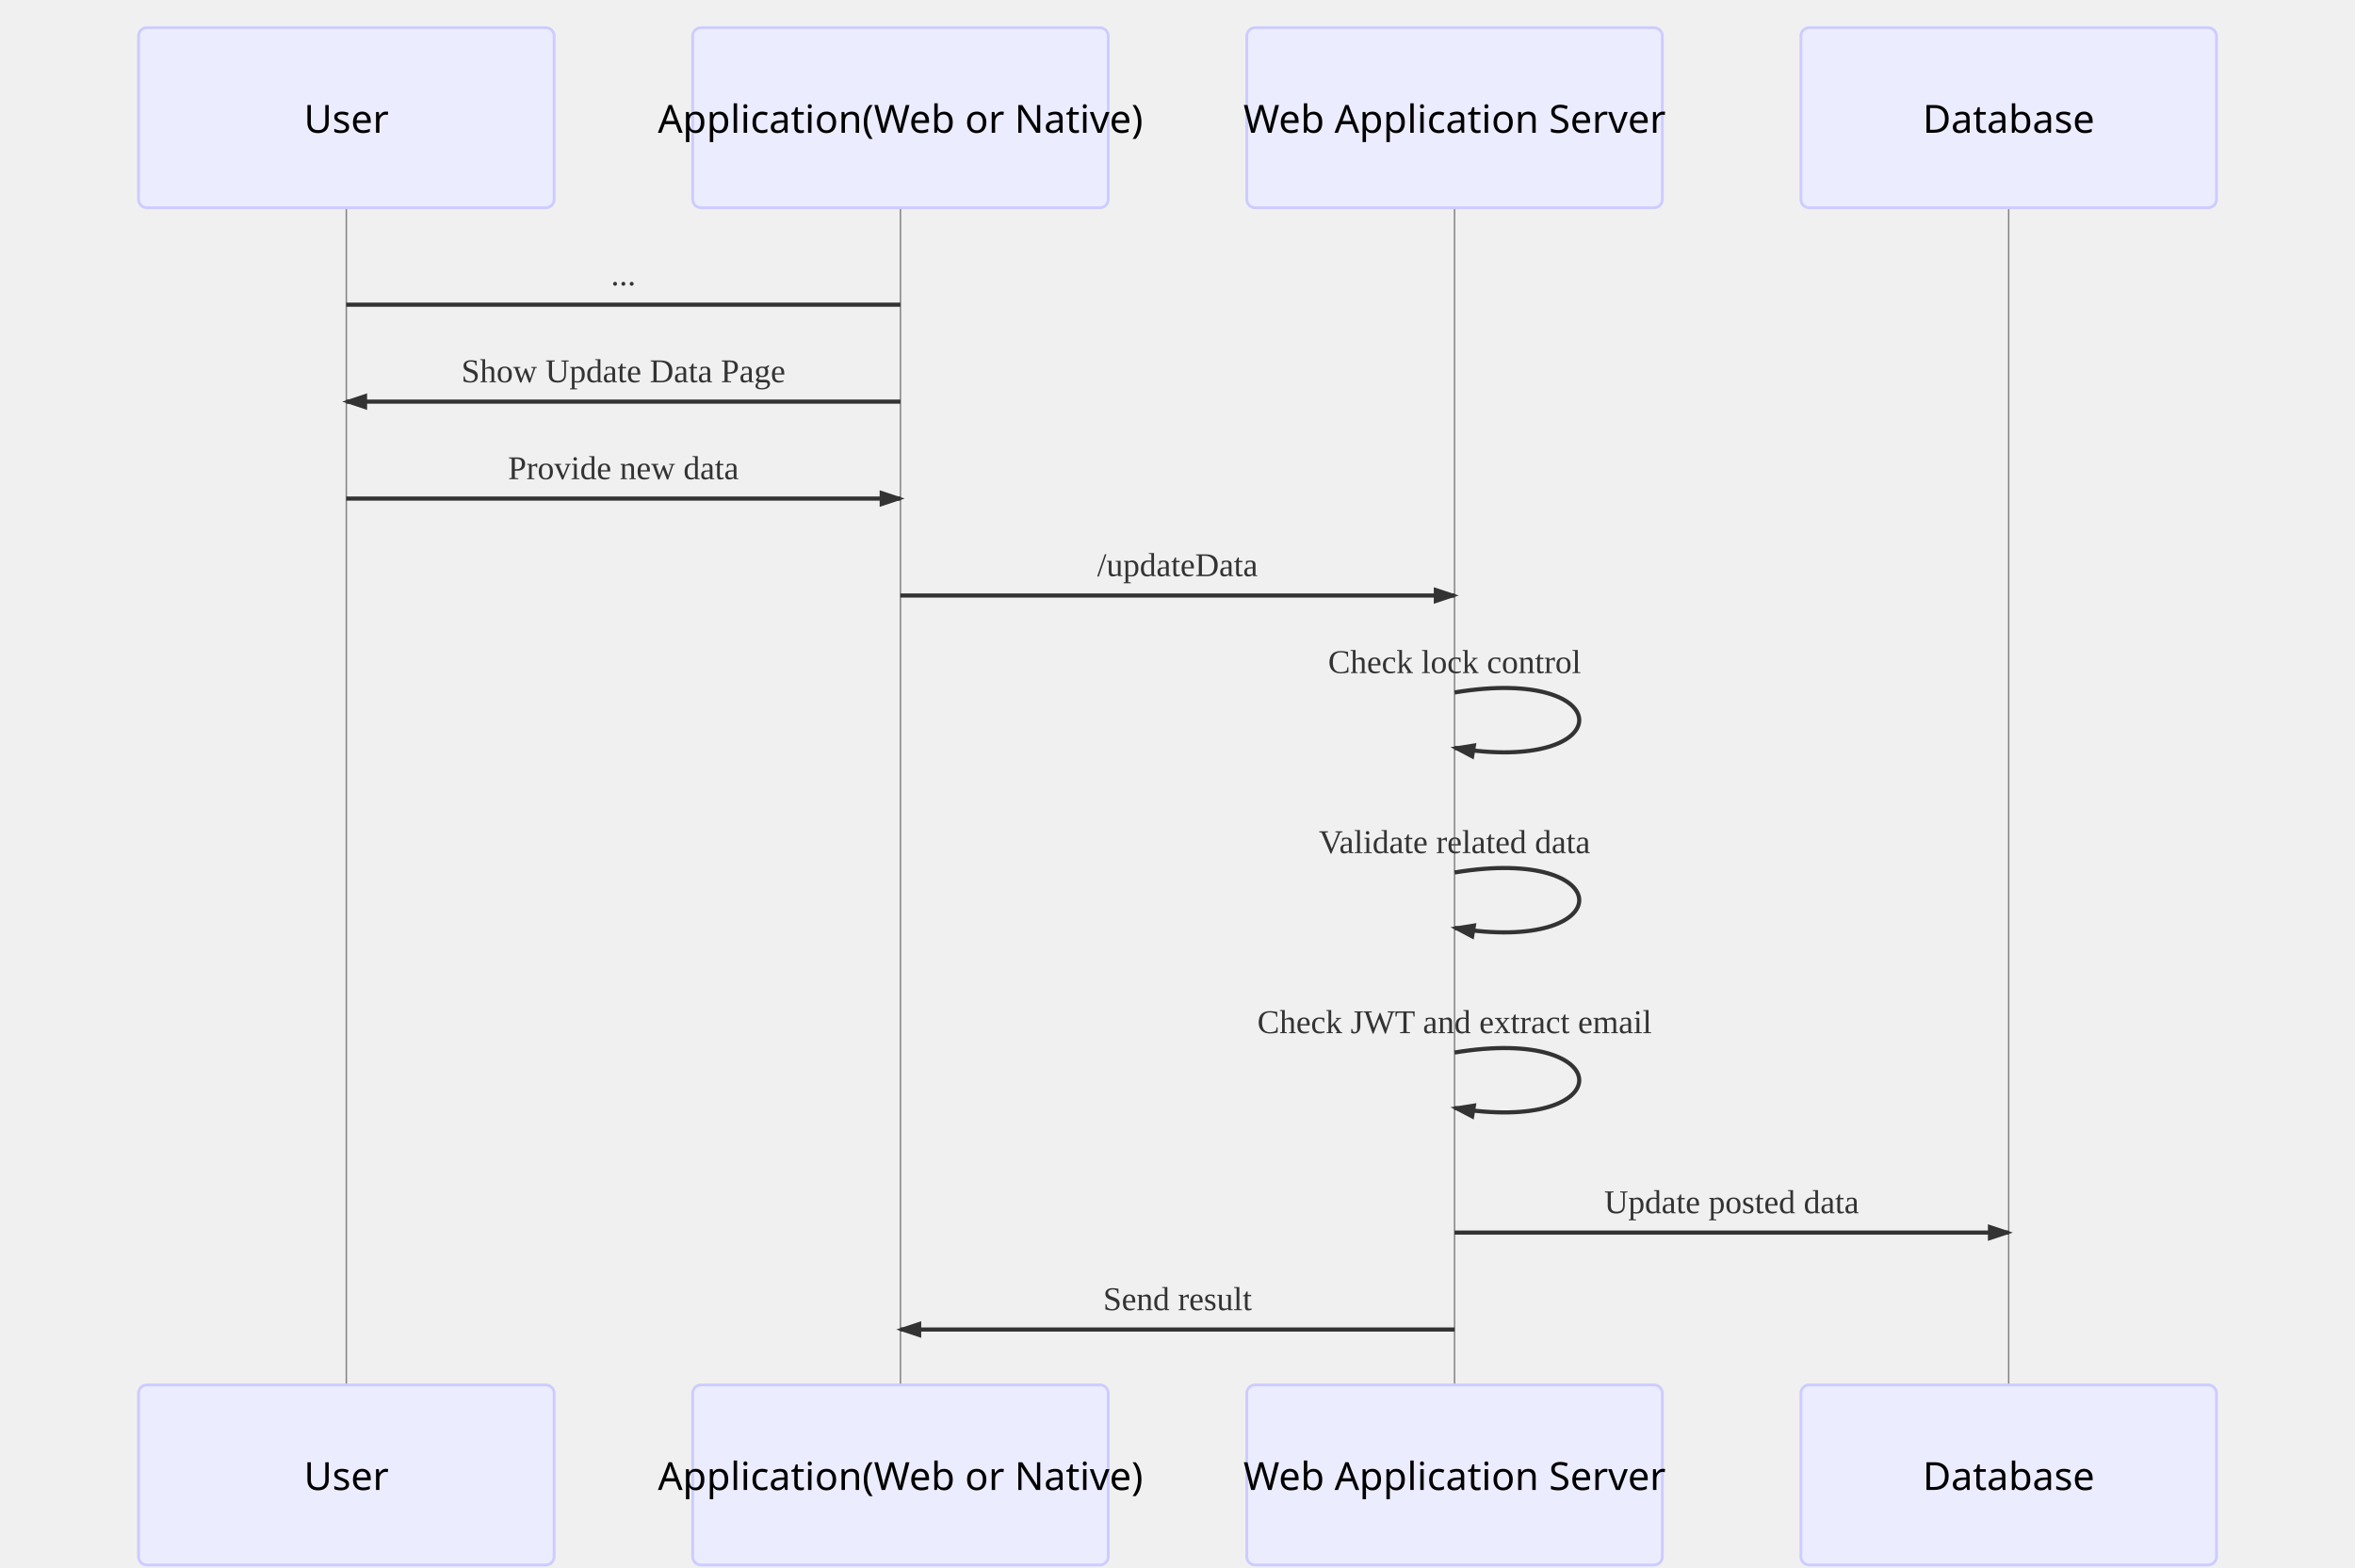
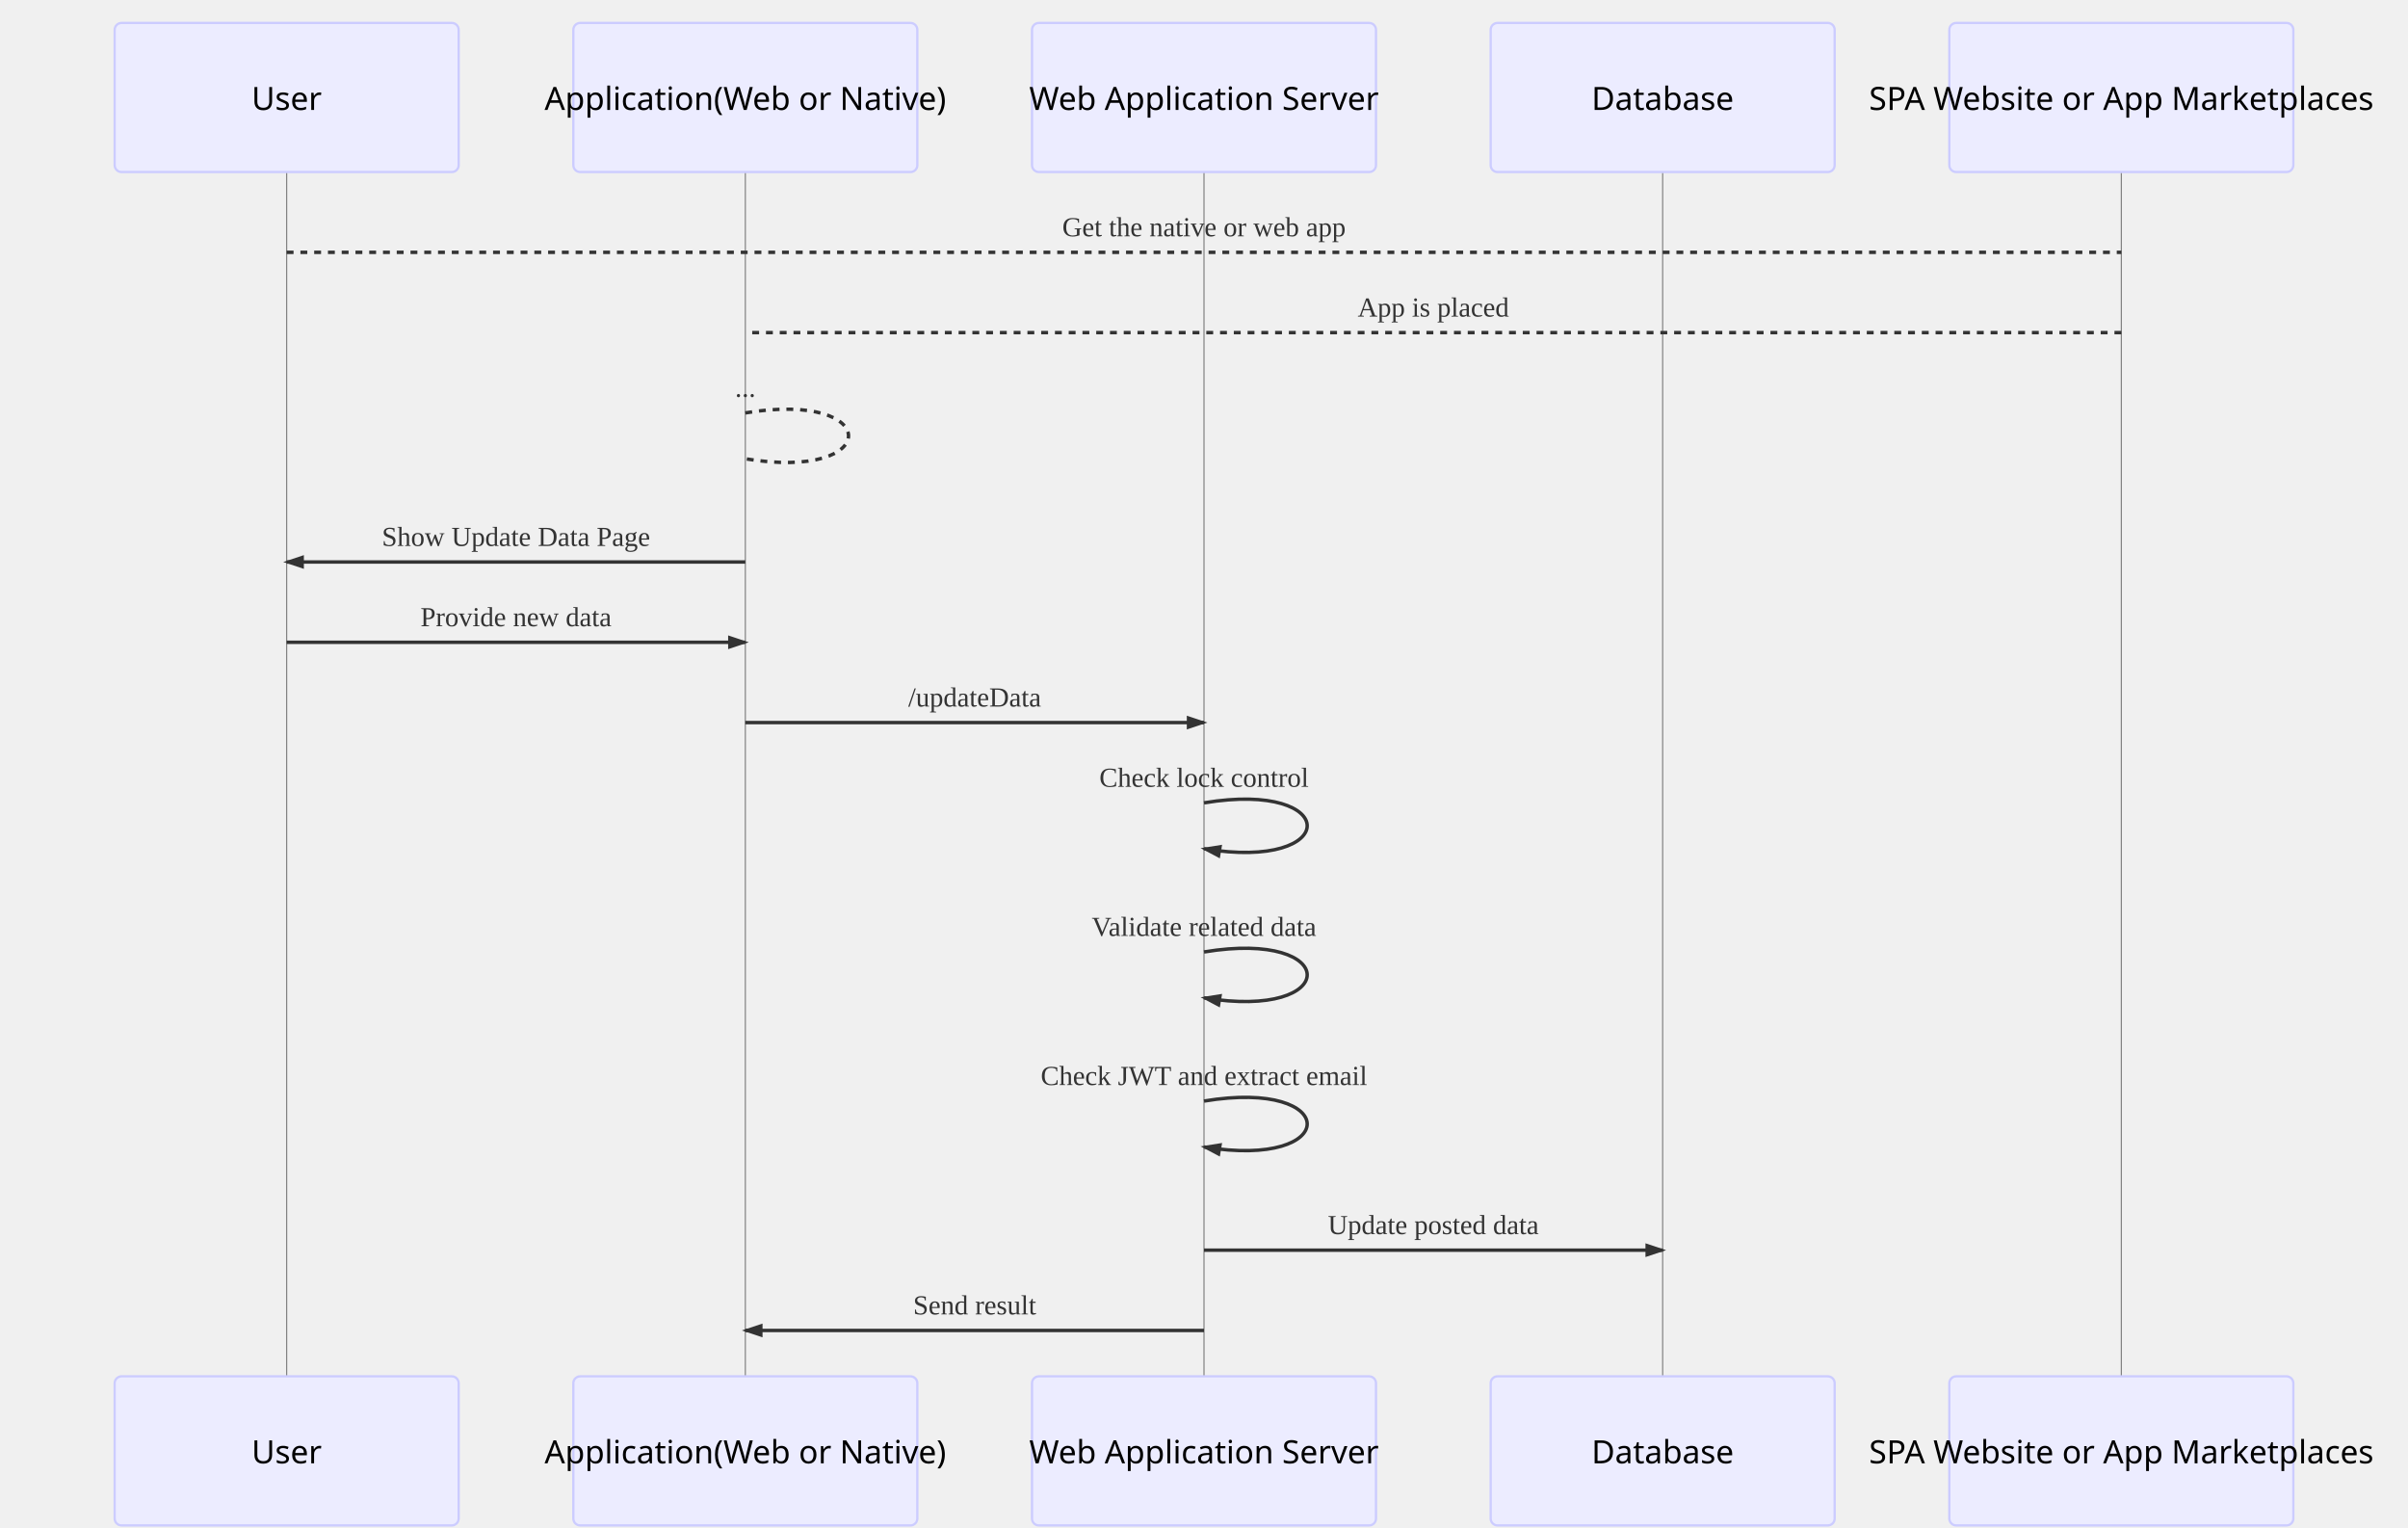
- <svg xmlns="http://www.w3.org/2000/svg" id="mermaid-1548364413749" width="100%" height="100%" style="max-width:850px;" viewBox="-50 -10 850 566">
+ <svg xmlns="http://www.w3.org/2000/svg" id="mermaid-1548410111626" width="100%" height="100%" style="max-width:1050px;" viewBox="-50 -10 1050 666">
  <style>


- #mermaid-1548364413749 .label {
+ #mermaid-1548410111626 .label {
  font-family: 'trebuchet ms', verdana, arial;
  color: #333; }

- #mermaid-1548364413749 .node rect,
- #mermaid-1548364413749 .node circle,
- #mermaid-1548364413749 .node ellipse,
- #mermaid-1548364413749 .node polygon {
+ #mermaid-1548410111626 .node rect,
+ #mermaid-1548410111626 .node circle,
+ #mermaid-1548410111626 .node ellipse,
+ #mermaid-1548410111626 .node polygon {
  fill: #ECECFF;
  stroke: #9370DB;
  stroke-width: 1px; }

- #mermaid-1548364413749 .node.clickable {
+ #mermaid-1548410111626 .node.clickable {
  cursor: pointer; }

- #mermaid-1548364413749 .arrowheadPath {
+ #mermaid-1548410111626 .arrowheadPath {
  fill: #333333; }

- #mermaid-1548364413749 .edgePath .path {
+ #mermaid-1548410111626 .edgePath .path {
  stroke: #333333;
  stroke-width: 1.5px; }

- #mermaid-1548364413749 .edgeLabel {
+ #mermaid-1548410111626 .edgeLabel {
  background-color: #e8e8e8; }

- #mermaid-1548364413749 .cluster rect {
+ #mermaid-1548410111626 .cluster rect {
  fill: #ffffde !important;
  stroke: #aaaa33 !important;
  stroke-width: 1px !important; }

- #mermaid-1548364413749 .cluster text {
-   fill: #333; }
- 
- #mermaid-1548364413749 div.mermaidTooltip {
+ #mermaid-1548410111626 .cluster text {
+   fill: #333; }
+ 
+ #mermaid-1548410111626 div.mermaidTooltip {
  position: absolute;
  text-align: center;
  max-width: 200px;
  padding: 2px;
  font-family: 'trebuchet ms', verdana, arial;
  font-size: 12px;
  background: #ffffde;
  border: 1px solid #aaaa33;
  border-radius: 2px;
  pointer-events: none;
  z-index: 100; }

- #mermaid-1548364413749 .actor {
+ #mermaid-1548410111626 .actor {
  stroke: #CCCCFF;
  fill: #ECECFF; }

- #mermaid-1548364413749 text.actor {
+ #mermaid-1548410111626 text.actor {
  fill: black;
  stroke: none; }

- #mermaid-1548364413749 .actor-line {
+ #mermaid-1548410111626 .actor-line {
  stroke: grey; }

- #mermaid-1548364413749 .messageLine0 {
+ #mermaid-1548410111626 .messageLine0 {
  stroke-width: 1.5;
  stroke-dasharray: '2 2';
  stroke: #333; }

- #mermaid-1548364413749 .messageLine1 {
+ #mermaid-1548410111626 .messageLine1 {
  stroke-width: 1.5;
  stroke-dasharray: '2 2';
  stroke: #333; }

- #mermaid-1548364413749 #arrowhead {
-   fill: #333; }
- 
- #mermaid-1548364413749 #crosshead path {
+ #mermaid-1548410111626 #arrowhead {
+   fill: #333; }
+ 
+ #mermaid-1548410111626 #crosshead path {
  fill: #333 !important;
  stroke: #333 !important; }

- #mermaid-1548364413749 .messageText {
+ #mermaid-1548410111626 .messageText {
  fill: #333;
  stroke: none; }

- #mermaid-1548364413749 .labelBox {
+ #mermaid-1548410111626 .labelBox {
  stroke: #CCCCFF;
  fill: #ECECFF; }

- #mermaid-1548364413749 .labelText {
+ #mermaid-1548410111626 .labelText {
  fill: black;
  stroke: none; }

- #mermaid-1548364413749 .loopText {
+ #mermaid-1548410111626 .loopText {
  fill: black;
  stroke: none; }

- #mermaid-1548364413749 .loopLine {
+ #mermaid-1548410111626 .loopLine {
  stroke-width: 2;
  stroke-dasharray: '2 2';
  stroke: #CCCCFF; }

- #mermaid-1548364413749 .note {
+ #mermaid-1548410111626 .note {
  stroke: #aaaa33;
  fill: #fff5ad; }

- #mermaid-1548364413749 .noteText {
+ #mermaid-1548410111626 .noteText {
  fill: black;
  stroke: none;
  font-family: 'trebuchet ms', verdana, arial;
  font-size: 14px; }

- #mermaid-1548364413749 .activation0 {
+ #mermaid-1548410111626 .activation0 {
  fill: #f4f4f4;
  stroke: #666; }

- #mermaid-1548364413749 .activation1 {
+ #mermaid-1548410111626 .activation1 {
  fill: #f4f4f4;
  stroke: #666; }

- #mermaid-1548364413749 .activation2 {
+ #mermaid-1548410111626 .activation2 {
  fill: #f4f4f4;
  stroke: #666; }


- #mermaid-1548364413749 .section {
+ #mermaid-1548410111626 .section {
  stroke: none;
  opacity: 0.2; }

- #mermaid-1548364413749 .section0 {
+ #mermaid-1548410111626 .section0 {
  fill: rgba(102, 102, 255, 0.49); }

- #mermaid-1548364413749 .section2 {
+ #mermaid-1548410111626 .section2 {
  fill: #fff400; }

- #mermaid-1548364413749 .section1,
- #mermaid-1548364413749 .section3 {
+ #mermaid-1548410111626 .section1,
+ #mermaid-1548410111626 .section3 {
  fill: white;
  opacity: 0.2; }

- #mermaid-1548364413749 .sectionTitle0 {
-   fill: #333; }
- 
- #mermaid-1548364413749 .sectionTitle1 {
-   fill: #333; }
- 
- #mermaid-1548364413749 .sectionTitle2 {
-   fill: #333; }
- 
- #mermaid-1548364413749 .sectionTitle3 {
-   fill: #333; }
- 
- #mermaid-1548364413749 .sectionTitle {
+ #mermaid-1548410111626 .sectionTitle0 {
+   fill: #333; }
+ 
+ #mermaid-1548410111626 .sectionTitle1 {
+   fill: #333; }
+ 
+ #mermaid-1548410111626 .sectionTitle2 {
+   fill: #333; }
+ 
+ #mermaid-1548410111626 .sectionTitle3 {
+   fill: #333; }
+ 
+ #mermaid-1548410111626 .sectionTitle {
  text-anchor: start;
  font-size: 11px;
  text-height: 14px; }


- #mermaid-1548364413749 .grid .tick {
+ #mermaid-1548410111626 .grid .tick {
  stroke: lightgrey;
  opacity: 0.3;
  shape-rendering: crispEdges; }

- #mermaid-1548364413749 .grid path {
+ #mermaid-1548410111626 .grid path {
  stroke-width: 0; }


- #mermaid-1548364413749 .today {
+ #mermaid-1548410111626 .today {
  fill: none;
  stroke: red;
  stroke-width: 2px; }



- #mermaid-1548364413749 .task {
+ #mermaid-1548410111626 .task {
  stroke-width: 2; }

- #mermaid-1548364413749 .taskText {
+ #mermaid-1548410111626 .taskText {
  text-anchor: middle;
  font-size: 11px; }

- #mermaid-1548364413749 .taskTextOutsideRight {
+ #mermaid-1548410111626 .taskTextOutsideRight {
  fill: black;
  text-anchor: start;
  font-size: 11px; }

- #mermaid-1548364413749 .taskTextOutsideLeft {
+ #mermaid-1548410111626 .taskTextOutsideLeft {
  fill: black;
  text-anchor: end;
  font-size: 11px; }


- #mermaid-1548364413749 .taskText0,
- #mermaid-1548364413749 .taskText1,
- #mermaid-1548364413749 .taskText2,
- #mermaid-1548364413749 .taskText3 {
+ #mermaid-1548410111626 .taskText0,
+ #mermaid-1548410111626 .taskText1,
+ #mermaid-1548410111626 .taskText2,
+ #mermaid-1548410111626 .taskText3 {
  fill: white; }

- #mermaid-1548364413749 .task0,
- #mermaid-1548364413749 .task1,
- #mermaid-1548364413749 .task2,
- #mermaid-1548364413749 .task3 {
+ #mermaid-1548410111626 .task0,
+ #mermaid-1548410111626 .task1,
+ #mermaid-1548410111626 .task2,
+ #mermaid-1548410111626 .task3 {
  fill: #8a90dd;
  stroke: #534fbc; }

- #mermaid-1548364413749 .taskTextOutside0,
- #mermaid-1548364413749 .taskTextOutside2 {
+ #mermaid-1548410111626 .taskTextOutside0,
+ #mermaid-1548410111626 .taskTextOutside2 {
  fill: black; }

- #mermaid-1548364413749 .taskTextOutside1,
- #mermaid-1548364413749 .taskTextOutside3 {
+ #mermaid-1548410111626 .taskTextOutside1,
+ #mermaid-1548410111626 .taskTextOutside3 {
  fill: black; }


- #mermaid-1548364413749 .active0,
- #mermaid-1548364413749 .active1,
- #mermaid-1548364413749 .active2,
- #mermaid-1548364413749 .active3 {
+ #mermaid-1548410111626 .active0,
+ #mermaid-1548410111626 .active1,
+ #mermaid-1548410111626 .active2,
+ #mermaid-1548410111626 .active3 {
  fill: #bfc7ff;
  stroke: #534fbc; }

- #mermaid-1548364413749 .activeText0,
- #mermaid-1548364413749 .activeText1,
- #mermaid-1548364413749 .activeText2,
- #mermaid-1548364413749 .activeText3 {
+ #mermaid-1548410111626 .activeText0,
+ #mermaid-1548410111626 .activeText1,
+ #mermaid-1548410111626 .activeText2,
+ #mermaid-1548410111626 .activeText3 {
  fill: black !important; }


- #mermaid-1548364413749 .done0,
- #mermaid-1548364413749 .done1,
- #mermaid-1548364413749 .done2,
- #mermaid-1548364413749 .done3 {
+ #mermaid-1548410111626 .done0,
+ #mermaid-1548410111626 .done1,
+ #mermaid-1548410111626 .done2,
+ #mermaid-1548410111626 .done3 {
  stroke: grey;
  fill: lightgrey;
  stroke-width: 2; }

- #mermaid-1548364413749 .doneText0,
- #mermaid-1548364413749 .doneText1,
- #mermaid-1548364413749 .doneText2,
- #mermaid-1548364413749 .doneText3 {
+ #mermaid-1548410111626 .doneText0,
+ #mermaid-1548410111626 .doneText1,
+ #mermaid-1548410111626 .doneText2,
+ #mermaid-1548410111626 .doneText3 {
  fill: black !important; }


- #mermaid-1548364413749 .crit0,
- #mermaid-1548364413749 .crit1,
- #mermaid-1548364413749 .crit2,
- #mermaid-1548364413749 .crit3 {
+ #mermaid-1548410111626 .crit0,
+ #mermaid-1548410111626 .crit1,
+ #mermaid-1548410111626 .crit2,
+ #mermaid-1548410111626 .crit3 {
  stroke: #ff8888;
  fill: red;
  stroke-width: 2; }

- #mermaid-1548364413749 .activeCrit0,
- #mermaid-1548364413749 .activeCrit1,
- #mermaid-1548364413749 .activeCrit2,
- #mermaid-1548364413749 .activeCrit3 {
+ #mermaid-1548410111626 .activeCrit0,
+ #mermaid-1548410111626 .activeCrit1,
+ #mermaid-1548410111626 .activeCrit2,
+ #mermaid-1548410111626 .activeCrit3 {
  stroke: #ff8888;
  fill: #bfc7ff;
  stroke-width: 2; }

- #mermaid-1548364413749 .doneCrit0,
- #mermaid-1548364413749 .doneCrit1,
- #mermaid-1548364413749 .doneCrit2,
- #mermaid-1548364413749 .doneCrit3 {
+ #mermaid-1548410111626 .doneCrit0,
+ #mermaid-1548410111626 .doneCrit1,
+ #mermaid-1548410111626 .doneCrit2,
+ #mermaid-1548410111626 .doneCrit3 {
  stroke: #ff8888;
  fill: lightgrey;
  stroke-width: 2;
  cursor: pointer;
  shape-rendering: crispEdges; }

- #mermaid-1548364413749 .doneCritText0,
- #mermaid-1548364413749 .doneCritText1,
- #mermaid-1548364413749 .doneCritText2,
- #mermaid-1548364413749 .doneCritText3 {
+ #mermaid-1548410111626 .doneCritText0,
+ #mermaid-1548410111626 .doneCritText1,
+ #mermaid-1548410111626 .doneCritText2,
+ #mermaid-1548410111626 .doneCritText3 {
  fill: black !important; }

- #mermaid-1548364413749 .activeCritText0,
- #mermaid-1548364413749 .activeCritText1,
- #mermaid-1548364413749 .activeCritText2,
- #mermaid-1548364413749 .activeCritText3 {
+ #mermaid-1548410111626 .activeCritText0,
+ #mermaid-1548410111626 .activeCritText1,
+ #mermaid-1548410111626 .activeCritText2,
+ #mermaid-1548410111626 .activeCritText3 {
  fill: black !important; }

- #mermaid-1548364413749 .titleText {
+ #mermaid-1548410111626 .titleText {
  text-anchor: middle;
  font-size: 18px;
  fill: black; }

- #mermaid-1548364413749 g.classGroup text {
+ #mermaid-1548410111626 g.classGroup text {
  fill: #9370DB;
  stroke: none;
  font-family: 'trebuchet ms', verdana, arial;
  font-size: 10px; }

- #mermaid-1548364413749 g.classGroup rect {
+ #mermaid-1548410111626 g.classGroup rect {
  fill: #ECECFF;
  stroke: #9370DB; }

- #mermaid-1548364413749 g.classGroup line {
-   stroke: #9370DB;
-   stroke-width: 1; }
- 
- #mermaid-1548364413749 .classLabel .box {
+ #mermaid-1548410111626 g.classGroup line {
+   stroke: #9370DB;
+   stroke-width: 1; }
+ 
+ #mermaid-1548410111626 .classLabel .box {
  stroke: none;
  stroke-width: 0;
  fill: #ECECFF;
  opacity: 0.5; }

- #mermaid-1548364413749 .classLabel .label {
+ #mermaid-1548410111626 .classLabel .label {
  fill: #9370DB;
  font-size: 10px; }

- #mermaid-1548364413749 .relation {
+ #mermaid-1548410111626 .relation {
  stroke: #9370DB;
  stroke-width: 1;
  fill: none; }

- #mermaid-1548364413749 #compositionStart {
-   fill: #9370DB;
-   stroke: #9370DB;
-   stroke-width: 1; }
- 
- #mermaid-1548364413749 #compositionEnd {
-   fill: #9370DB;
-   stroke: #9370DB;
-   stroke-width: 1; }
- 
- #mermaid-1548364413749 #aggregationStart {
+ #mermaid-1548410111626 #compositionStart {
+   fill: #9370DB;
+   stroke: #9370DB;
+   stroke-width: 1; }
+ 
+ #mermaid-1548410111626 #compositionEnd {
+   fill: #9370DB;
+   stroke: #9370DB;
+   stroke-width: 1; }
+ 
+ #mermaid-1548410111626 #aggregationStart {
  fill: #ECECFF;
  stroke: #9370DB;
  stroke-width: 1; }

- #mermaid-1548364413749 #aggregationEnd {
+ #mermaid-1548410111626 #aggregationEnd {
  fill: #ECECFF;
  stroke: #9370DB;
  stroke-width: 1; }

- #mermaid-1548364413749 #dependencyStart {
-   fill: #9370DB;
-   stroke: #9370DB;
-   stroke-width: 1; }
- 
- #mermaid-1548364413749 #dependencyEnd {
-   fill: #9370DB;
-   stroke: #9370DB;
-   stroke-width: 1; }
- 
- #mermaid-1548364413749 #extensionStart {
-   fill: #9370DB;
-   stroke: #9370DB;
-   stroke-width: 1; }
- 
- #mermaid-1548364413749 #extensionEnd {
-   fill: #9370DB;
-   stroke: #9370DB;
-   stroke-width: 1; }
- 
- #mermaid-1548364413749 .commit-id,
- #mermaid-1548364413749 .commit-msg,
- #mermaid-1548364413749 .branch-label {
+ #mermaid-1548410111626 #dependencyStart {
+   fill: #9370DB;
+   stroke: #9370DB;
+   stroke-width: 1; }
+ 
+ #mermaid-1548410111626 #dependencyEnd {
+   fill: #9370DB;
+   stroke: #9370DB;
+   stroke-width: 1; }
+ 
+ #mermaid-1548410111626 #extensionStart {
+   fill: #9370DB;
+   stroke: #9370DB;
+   stroke-width: 1; }
+ 
+ #mermaid-1548410111626 #extensionEnd {
+   fill: #9370DB;
+   stroke: #9370DB;
+   stroke-width: 1; }
+ 
+ #mermaid-1548410111626 .commit-id,
+ #mermaid-1548410111626 .commit-msg,
+ #mermaid-1548410111626 .branch-label {
  fill: lightgrey;
  color: lightgrey; }
</style>
-   <style>#mermaid-1548364413749 {
+   <style>#mermaid-1548410111626 {
    color: rgba(0, 0, 0, 0.65);
    font: ;
  }</style>
  <g />
  <g>
-     <line id="actor48" x1="75" y1="5" x2="75" y2="555" class="actor-line" stroke-width="0.5px" stroke="#999" />
+     <line id="actor29" x1="75" y1="5" x2="75" y2="655" class="actor-line" stroke-width="0.5px" stroke="#999" />
    <rect x="0" y="0" fill="#eaeaea" stroke="#666" width="150" height="65" rx="3" ry="3" class="actor" />
    <text x="75" y="32.5" dominant-baseline="central" alignment-baseline="central" class="actor" style="text-anchor: middle; font-size: 14px; font-family: Open-Sans, sans-serif;">
      <tspan x="75" dy="0">User</tspan>
    </text>
  </g>
  <g>
-     <line id="actor49" x1="275" y1="5" x2="275" y2="555" class="actor-line" stroke-width="0.5px" stroke="#999" />
+     <line id="actor30" x1="275" y1="5" x2="275" y2="655" class="actor-line" stroke-width="0.5px" stroke="#999" />
    <rect x="200" y="0" fill="#eaeaea" stroke="#666" width="150" height="65" rx="3" ry="3" class="actor" />
    <text x="275" y="32.5" dominant-baseline="central" alignment-baseline="central" class="actor" style="text-anchor: middle; font-size: 14px; font-family: Open-Sans, sans-serif;">
      <tspan x="275" dy="0">Application(Web or Native)</tspan>
    </text>
  </g>
  <g>
-     <line id="actor50" x1="475" y1="5" x2="475" y2="555" class="actor-line" stroke-width="0.5px" stroke="#999" />
+     <line id="actor31" x1="475" y1="5" x2="475" y2="655" class="actor-line" stroke-width="0.5px" stroke="#999" />
    <rect x="400" y="0" fill="#eaeaea" stroke="#666" width="150" height="65" rx="3" ry="3" class="actor" />
    <text x="475" y="32.5" dominant-baseline="central" alignment-baseline="central" class="actor" style="text-anchor: middle; font-size: 14px; font-family: Open-Sans, sans-serif;">
      <tspan x="475" dy="0">Web Application Server</tspan>
    </text>
  </g>
  <g>
-     <line id="actor51" x1="675" y1="5" x2="675" y2="555" class="actor-line" stroke-width="0.5px" stroke="#999" />
+     <line id="actor32" x1="675" y1="5" x2="675" y2="655" class="actor-line" stroke-width="0.5px" stroke="#999" />
    <rect x="600" y="0" fill="#eaeaea" stroke="#666" width="150" height="65" rx="3" ry="3" class="actor" />
    <text x="675" y="32.5" dominant-baseline="central" alignment-baseline="central" class="actor" style="text-anchor: middle; font-size: 14px; font-family: Open-Sans, sans-serif;">
      <tspan x="675" dy="0">Database</tspan>
+     </text>
+   </g>
+   <g>
+     <line id="actor33" x1="875" y1="5" x2="875" y2="655" class="actor-line" stroke-width="0.5px" stroke="#999" />
+     <rect x="800" y="0" fill="#eaeaea" stroke="#666" width="150" height="65" rx="3" ry="3" class="actor" />
+     <text x="875" y="32.5" dominant-baseline="central" alignment-baseline="central" class="actor" style="text-anchor: middle; font-size: 14px; font-family: Open-Sans, sans-serif;">
+       <tspan x="875" dy="0">SPA Website or App Marketplaces</tspan>
    </text>
  </g>
  <defs>
    <marker id="arrowhead" refX="5" refY="2" markerWidth="6" markerHeight="4" orient="auto">
      <path d="M 0,0 V 4 L6,2 Z" />
    </marker>
  </defs>
  <defs>
    <marker id="crosshead" markerWidth="15" markerHeight="8" orient="auto" refX="16" refY="4">
      <path fill="black" stroke="#000000" stroke-width="1px" d="M 9,2 V 6 L16,4 Z" style="stroke-dasharray: 0, 0;" />
      <path fill="none" stroke="#000000" stroke-width="1px" d="M 0,1 L 6,7 M 6,1 L 0,7" style="stroke-dasharray: 0, 0;" />
    </marker>
  </defs>
  <g>
-     <text x="175" y="93" class="messageText" style="text-anchor: middle;">...</text>
-     <line x1="75" y1="100" x2="275" y2="100" class="messageLine0" stroke-width="2" stroke="black" style="fill: none;" />
-   </g>
-   <g>
-     <text x="175" y="128" class="messageText" style="text-anchor: middle;">Show Update Data Page</text>
-     <line x1="275" y1="135" x2="75" y2="135" class="messageLine0" stroke-width="2" stroke="black" marker-end="url(#arrowhead)" style="fill: none;" />
-   </g>
-   <g>
-     <text x="175" y="163" class="messageText" style="text-anchor: middle;">Provide new data</text>
-     <line x1="75" y1="170" x2="275" y2="170" class="messageLine0" stroke-width="2" stroke="black" marker-end="url(#arrowhead)" style="fill: none;" />
-   </g>
-   <g>
-     <text x="375" y="198" class="messageText" style="text-anchor: middle;">/updateData</text>
-     <line x1="275" y1="205" x2="475" y2="205" class="messageLine0" stroke-width="2" stroke="black" marker-end="url(#arrowhead)" style="fill: none;" />
-   </g>
-   <g>
-     <text x="475" y="233" class="messageText" style="text-anchor: middle;">Check lock control</text>
-     <path d="M 475,240 C 535,230 535,270 475,260" class="messageLine0" stroke-width="2" stroke="black" marker-end="url(#arrowhead)" style="fill: none;" />
-   </g>
-   <g>
-     <text x="475" y="298" class="messageText" style="text-anchor: middle;">Validate related data</text>
-     <path d="M 475,305 C 535,295 535,335 475,325" class="messageLine0" stroke-width="2" stroke="black" marker-end="url(#arrowhead)" style="fill: none;" />
-   </g>
-   <g>
-     <text x="475" y="363" class="messageText" style="text-anchor: middle;">Check JWT and extract email</text>
-     <path d="M 475,370 C 535,360 535,400 475,390" class="messageLine0" stroke-width="2" stroke="black" marker-end="url(#arrowhead)" style="fill: none;" />
-   </g>
-   <g>
-     <text x="575" y="428" class="messageText" style="text-anchor: middle;">Update posted data</text>
-     <line x1="475" y1="435" x2="675" y2="435" class="messageLine0" stroke-width="2" stroke="black" marker-end="url(#arrowhead)" style="fill: none;" />
-   </g>
-   <g>
-     <text x="375" y="463" class="messageText" style="text-anchor: middle;">Send result</text>
-     <line x1="475" y1="470" x2="275" y2="470" class="messageLine0" stroke-width="2" stroke="black" marker-end="url(#arrowhead)" style="fill: none;" />
-   </g>
-   <g>
-     <rect x="0" y="490" fill="#eaeaea" stroke="#666" width="150" height="65" rx="3" ry="3" class="actor" />
-     <text x="75" y="522.5" dominant-baseline="central" alignment-baseline="central" class="actor" style="text-anchor: middle; font-size: 14px; font-family: Open-Sans, sans-serif;">
+     <text x="475" y="93" class="messageText" style="text-anchor: middle;">Get the native or web app</text>
+     <line x1="75" y1="100" x2="875" y2="100" class="messageLine1" stroke-width="2" stroke="black" style="stroke-dasharray: 3, 3; fill: none;" />
+   </g>
+   <g>
+     <text x="575" y="128" class="messageText" style="text-anchor: middle;">App is placed</text>
+     <line x1="875" y1="135" x2="275" y2="135" class="messageLine1" stroke-width="2" stroke="black" style="stroke-dasharray: 3, 3; fill: none;" />
+   </g>
+   <g>
+     <text x="275" y="163" class="messageText" style="text-anchor: middle;">...</text>
+     <path d="M 275,170 C 335,160 335,200 275,190" class="messageLine1" stroke-width="2" stroke="black" style="stroke-dasharray: 3, 3; fill: none;" />
+   </g>
+   <g>
+     <text x="175" y="228" class="messageText" style="text-anchor: middle;">Show Update Data Page</text>
+     <line x1="275" y1="235" x2="75" y2="235" class="messageLine0" stroke-width="2" stroke="black" marker-end="url(#arrowhead)" style="fill: none;" />
+   </g>
+   <g>
+     <text x="175" y="263" class="messageText" style="text-anchor: middle;">Provide new data</text>
+     <line x1="75" y1="270" x2="275" y2="270" class="messageLine0" stroke-width="2" stroke="black" marker-end="url(#arrowhead)" style="fill: none;" />
+   </g>
+   <g>
+     <text x="375" y="298" class="messageText" style="text-anchor: middle;">/updateData</text>
+     <line x1="275" y1="305" x2="475" y2="305" class="messageLine0" stroke-width="2" stroke="black" marker-end="url(#arrowhead)" style="fill: none;" />
+   </g>
+   <g>
+     <text x="475" y="333" class="messageText" style="text-anchor: middle;">Check lock control</text>
+     <path d="M 475,340 C 535,330 535,370 475,360" class="messageLine0" stroke-width="2" stroke="black" marker-end="url(#arrowhead)" style="fill: none;" />
+   </g>
+   <g>
+     <text x="475" y="398" class="messageText" style="text-anchor: middle;">Validate related data</text>
+     <path d="M 475,405 C 535,395 535,435 475,425" class="messageLine0" stroke-width="2" stroke="black" marker-end="url(#arrowhead)" style="fill: none;" />
+   </g>
+   <g>
+     <text x="475" y="463" class="messageText" style="text-anchor: middle;">Check JWT and extract email</text>
+     <path d="M 475,470 C 535,460 535,500 475,490" class="messageLine0" stroke-width="2" stroke="black" marker-end="url(#arrowhead)" style="fill: none;" />
+   </g>
+   <g>
+     <text x="575" y="528" class="messageText" style="text-anchor: middle;">Update posted data</text>
+     <line x1="475" y1="535" x2="675" y2="535" class="messageLine0" stroke-width="2" stroke="black" marker-end="url(#arrowhead)" style="fill: none;" />
+   </g>
+   <g>
+     <text x="375" y="563" class="messageText" style="text-anchor: middle;">Send result</text>
+     <line x1="475" y1="570" x2="275" y2="570" class="messageLine0" stroke-width="2" stroke="black" marker-end="url(#arrowhead)" style="fill: none;" />
+   </g>
+   <g>
+     <rect x="0" y="590" fill="#eaeaea" stroke="#666" width="150" height="65" rx="3" ry="3" class="actor" />
+     <text x="75" y="622.5" dominant-baseline="central" alignment-baseline="central" class="actor" style="text-anchor: middle; font-size: 14px; font-family: Open-Sans, sans-serif;">
      <tspan x="75" dy="0">User</tspan>
    </text>
  </g>
  <g>
-     <rect x="200" y="490" fill="#eaeaea" stroke="#666" width="150" height="65" rx="3" ry="3" class="actor" />
-     <text x="275" y="522.5" dominant-baseline="central" alignment-baseline="central" class="actor" style="text-anchor: middle; font-size: 14px; font-family: Open-Sans, sans-serif;">
+     <rect x="200" y="590" fill="#eaeaea" stroke="#666" width="150" height="65" rx="3" ry="3" class="actor" />
+     <text x="275" y="622.5" dominant-baseline="central" alignment-baseline="central" class="actor" style="text-anchor: middle; font-size: 14px; font-family: Open-Sans, sans-serif;">
      <tspan x="275" dy="0">Application(Web or Native)</tspan>
    </text>
  </g>
  <g>
-     <rect x="400" y="490" fill="#eaeaea" stroke="#666" width="150" height="65" rx="3" ry="3" class="actor" />
-     <text x="475" y="522.5" dominant-baseline="central" alignment-baseline="central" class="actor" style="text-anchor: middle; font-size: 14px; font-family: Open-Sans, sans-serif;">
+     <rect x="400" y="590" fill="#eaeaea" stroke="#666" width="150" height="65" rx="3" ry="3" class="actor" />
+     <text x="475" y="622.5" dominant-baseline="central" alignment-baseline="central" class="actor" style="text-anchor: middle; font-size: 14px; font-family: Open-Sans, sans-serif;">
      <tspan x="475" dy="0">Web Application Server</tspan>
    </text>
  </g>
  <g>
-     <rect x="600" y="490" fill="#eaeaea" stroke="#666" width="150" height="65" rx="3" ry="3" class="actor" />
-     <text x="675" y="522.5" dominant-baseline="central" alignment-baseline="central" class="actor" style="text-anchor: middle; font-size: 14px; font-family: Open-Sans, sans-serif;">
+     <rect x="600" y="590" fill="#eaeaea" stroke="#666" width="150" height="65" rx="3" ry="3" class="actor" />
+     <text x="675" y="622.5" dominant-baseline="central" alignment-baseline="central" class="actor" style="text-anchor: middle; font-size: 14px; font-family: Open-Sans, sans-serif;">
      <tspan x="675" dy="0">Database</tspan>
    </text>
  </g>
+   <g>
+     <rect x="800" y="590" fill="#eaeaea" stroke="#666" width="150" height="65" rx="3" ry="3" class="actor" />
+     <text x="875" y="622.5" dominant-baseline="central" alignment-baseline="central" class="actor" style="text-anchor: middle; font-size: 14px; font-family: Open-Sans, sans-serif;">
+       <tspan x="875" dy="0">SPA Website or App Marketplaces</tspan>
+     </text>
+   </g>
</svg>
